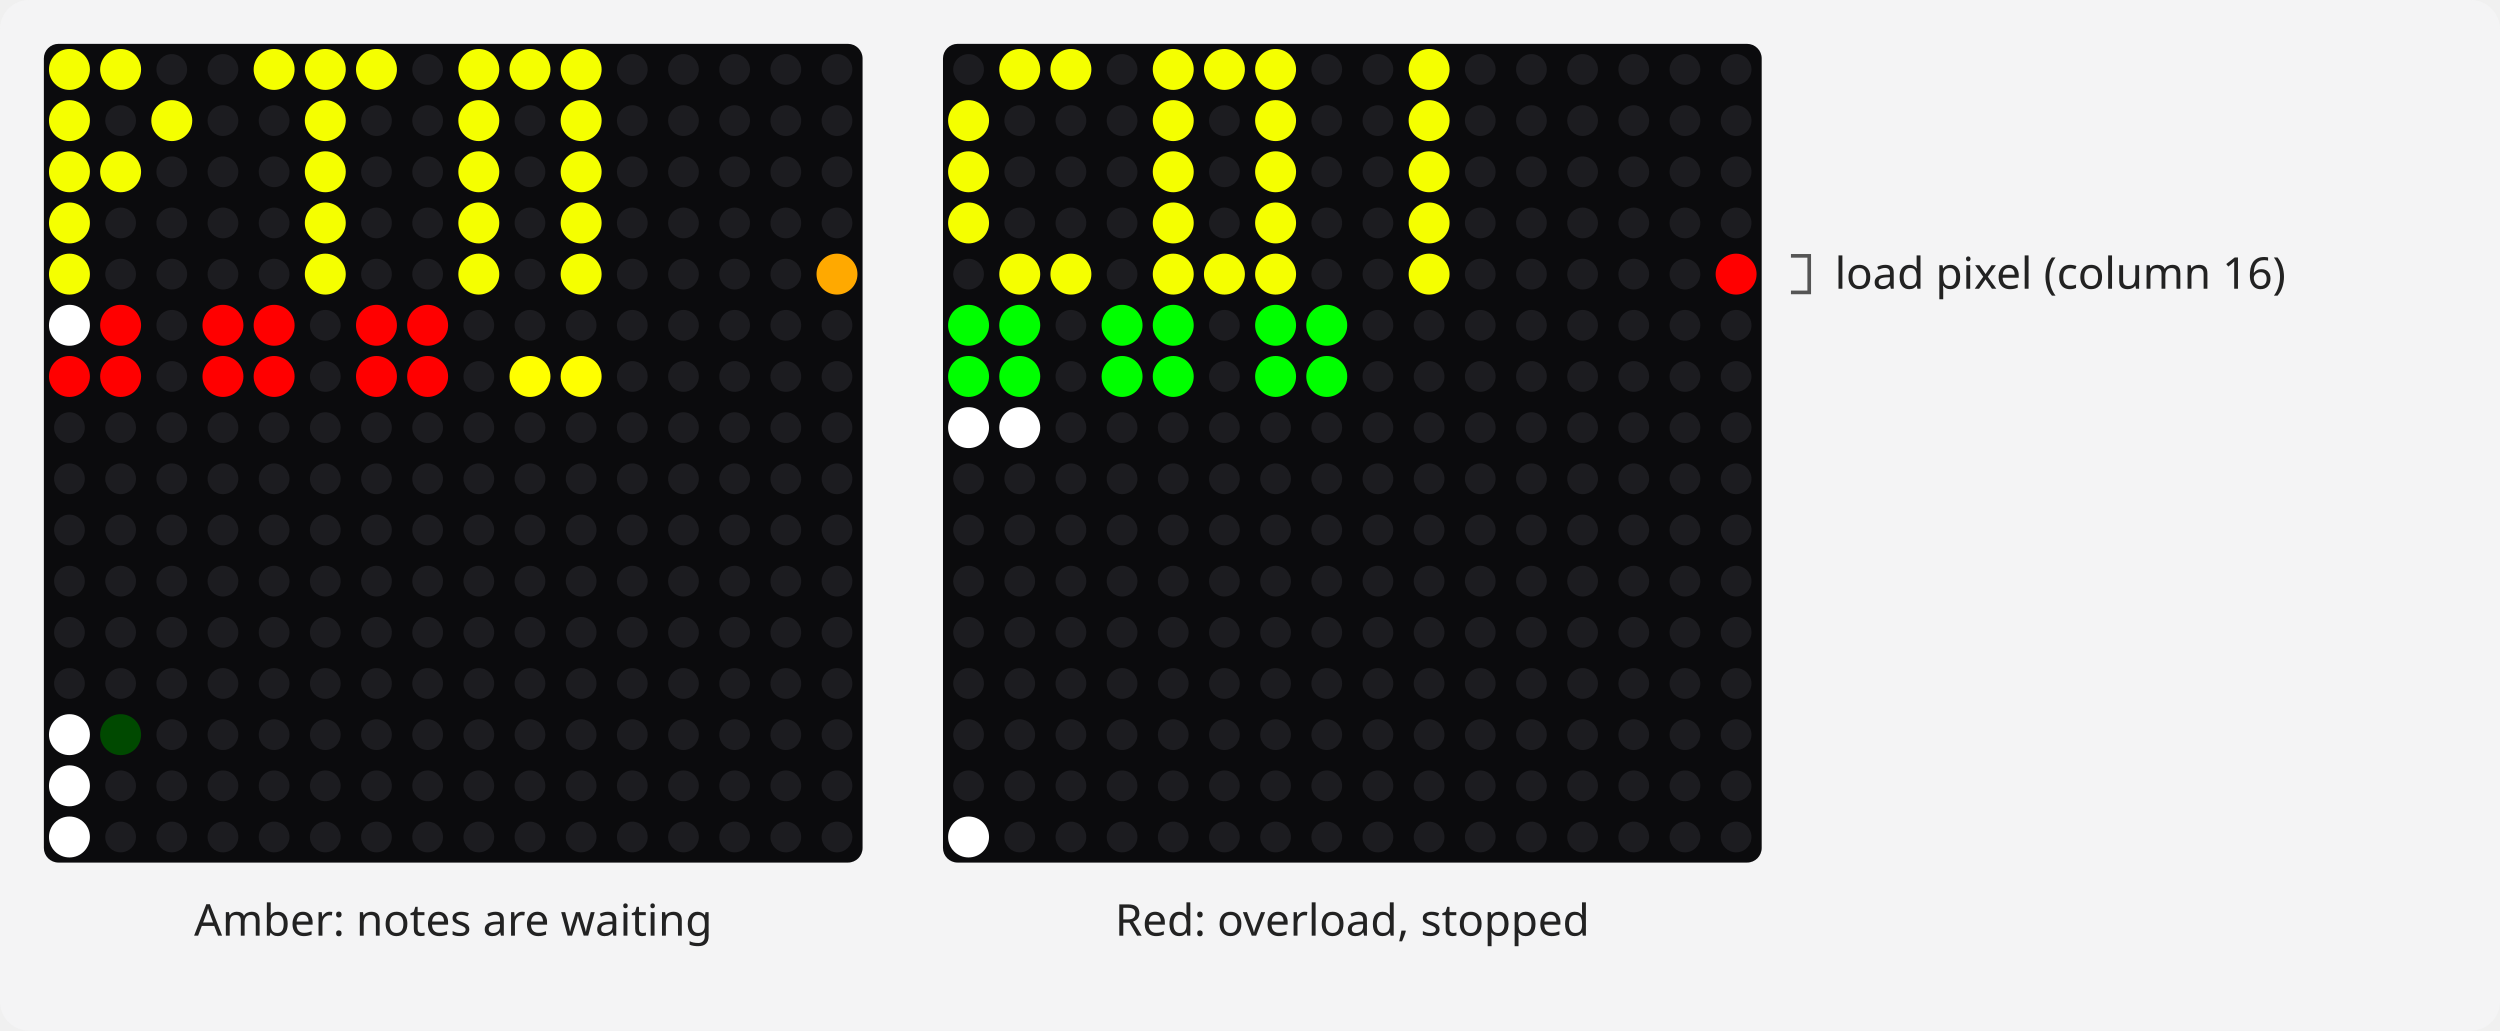
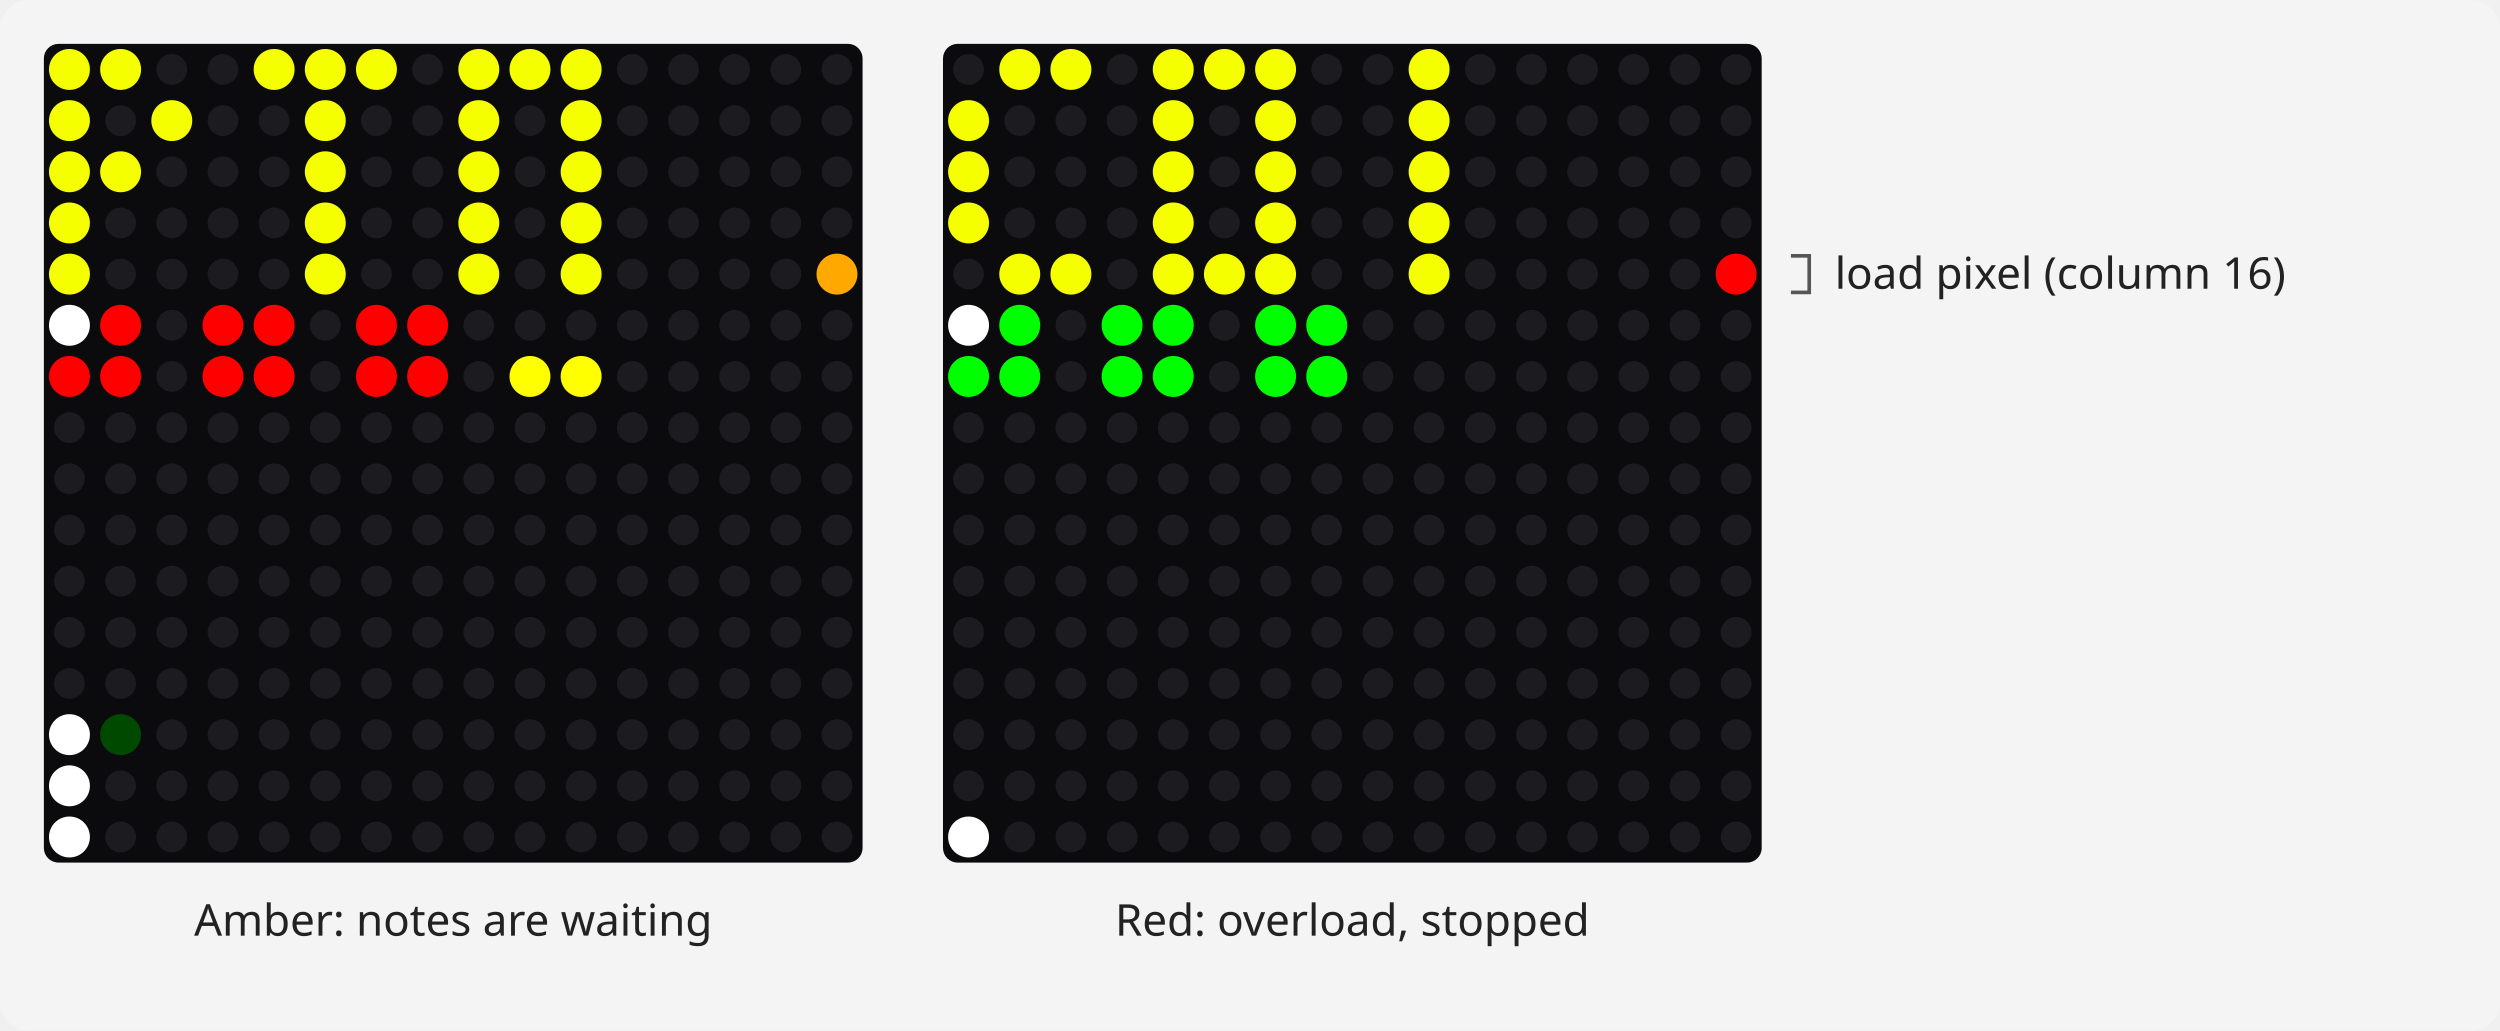
<svg xmlns="http://www.w3.org/2000/svg" width="684" height="282" viewBox="0 0 684 282" font-family="sans-serif" font-size="12">
  <rect width="684" height="282" rx="8" fill="#f4f4f5" />
  <rect x="12" y="12" width="224" height="224" rx="4" fill="#0b0b0d" />
  <circle cx="19" cy="19" r="5.6" fill="#f5ff00" />
  <circle cx="33" cy="19" r="5.6" fill="#f5ff00" />
  <circle cx="47" cy="19" r="4.2" fill="#1c1c20" />
  <circle cx="61" cy="19" r="4.2" fill="#1c1c20" />
  <circle cx="75" cy="19" r="5.6" fill="#f5ff00" />
  <circle cx="89" cy="19" r="5.6" fill="#f5ff00" />
  <circle cx="103" cy="19" r="5.6" fill="#f5ff00" />
  <circle cx="117" cy="19" r="4.2" fill="#1c1c20" />
  <circle cx="131" cy="19" r="5.6" fill="#f5ff00" />
  <circle cx="145" cy="19" r="5.6" fill="#f5ff00" />
  <circle cx="159" cy="19" r="5.6" fill="#f5ff00" />
  <circle cx="173" cy="19" r="4.2" fill="#1c1c20" />
  <circle cx="187" cy="19" r="4.2" fill="#1c1c20" />
  <circle cx="201" cy="19" r="4.2" fill="#1c1c20" />
  <circle cx="215" cy="19" r="4.2" fill="#1c1c20" />
  <circle cx="229" cy="19" r="4.2" fill="#1c1c20" />
  <circle cx="19" cy="33" r="5.6" fill="#f5ff00" />
  <circle cx="33" cy="33" r="4.2" fill="#1c1c20" />
  <circle cx="47" cy="33" r="5.6" fill="#f5ff00" />
  <circle cx="61" cy="33" r="4.2" fill="#1c1c20" />
  <circle cx="75" cy="33" r="4.2" fill="#1c1c20" />
  <circle cx="89" cy="33" r="5.6" fill="#f5ff00" />
  <circle cx="103" cy="33" r="4.2" fill="#1c1c20" />
  <circle cx="117" cy="33" r="4.2" fill="#1c1c20" />
  <circle cx="131" cy="33" r="5.6" fill="#f5ff00" />
  <circle cx="145" cy="33" r="4.2" fill="#1c1c20" />
  <circle cx="159" cy="33" r="5.6" fill="#f5ff00" />
  <circle cx="173" cy="33" r="4.2" fill="#1c1c20" />
  <circle cx="187" cy="33" r="4.2" fill="#1c1c20" />
  <circle cx="201" cy="33" r="4.2" fill="#1c1c20" />
  <circle cx="215" cy="33" r="4.2" fill="#1c1c20" />
  <circle cx="229" cy="33" r="4.2" fill="#1c1c20" />
  <circle cx="19" cy="47" r="5.6" fill="#f5ff00" />
  <circle cx="33" cy="47" r="5.6" fill="#f5ff00" />
  <circle cx="47" cy="47" r="4.2" fill="#1c1c20" />
  <circle cx="61" cy="47" r="4.2" fill="#1c1c20" />
  <circle cx="75" cy="47" r="4.2" fill="#1c1c20" />
  <circle cx="89" cy="47" r="5.6" fill="#f5ff00" />
  <circle cx="103" cy="47" r="4.2" fill="#1c1c20" />
  <circle cx="117" cy="47" r="4.2" fill="#1c1c20" />
  <circle cx="131" cy="47" r="5.6" fill="#f5ff00" />
  <circle cx="145" cy="47" r="4.2" fill="#1c1c20" />
  <circle cx="159" cy="47" r="5.6" fill="#f5ff00" />
  <circle cx="173" cy="47" r="4.2" fill="#1c1c20" />
  <circle cx="187" cy="47" r="4.2" fill="#1c1c20" />
  <circle cx="201" cy="47" r="4.2" fill="#1c1c20" />
  <circle cx="215" cy="47" r="4.2" fill="#1c1c20" />
  <circle cx="229" cy="47" r="4.2" fill="#1c1c20" />
  <circle cx="19" cy="61" r="5.6" fill="#f5ff00" />
  <circle cx="33" cy="61" r="4.2" fill="#1c1c20" />
  <circle cx="47" cy="61" r="4.2" fill="#1c1c20" />
  <circle cx="61" cy="61" r="4.2" fill="#1c1c20" />
  <circle cx="75" cy="61" r="4.2" fill="#1c1c20" />
  <circle cx="89" cy="61" r="5.6" fill="#f5ff00" />
  <circle cx="103" cy="61" r="4.2" fill="#1c1c20" />
  <circle cx="117" cy="61" r="4.2" fill="#1c1c20" />
  <circle cx="131" cy="61" r="5.6" fill="#f5ff00" />
  <circle cx="145" cy="61" r="4.2" fill="#1c1c20" />
  <circle cx="159" cy="61" r="5.6" fill="#f5ff00" />
  <circle cx="173" cy="61" r="4.2" fill="#1c1c20" />
  <circle cx="187" cy="61" r="4.2" fill="#1c1c20" />
  <circle cx="201" cy="61" r="4.2" fill="#1c1c20" />
  <circle cx="215" cy="61" r="4.2" fill="#1c1c20" />
  <circle cx="229" cy="61" r="4.2" fill="#1c1c20" />
  <circle cx="19" cy="75" r="5.6" fill="#f5ff00" />
  <circle cx="33" cy="75" r="4.2" fill="#1c1c20" />
  <circle cx="47" cy="75" r="4.2" fill="#1c1c20" />
  <circle cx="61" cy="75" r="4.2" fill="#1c1c20" />
  <circle cx="75" cy="75" r="4.2" fill="#1c1c20" />
  <circle cx="89" cy="75" r="5.6" fill="#f5ff00" />
  <circle cx="103" cy="75" r="4.2" fill="#1c1c20" />
  <circle cx="117" cy="75" r="4.2" fill="#1c1c20" />
  <circle cx="131" cy="75" r="5.6" fill="#f5ff00" />
  <circle cx="145" cy="75" r="4.2" fill="#1c1c20" />
  <circle cx="159" cy="75" r="5.6" fill="#f5ff00" />
  <circle cx="173" cy="75" r="4.2" fill="#1c1c20" />
  <circle cx="187" cy="75" r="4.2" fill="#1c1c20" />
  <circle cx="201" cy="75" r="4.2" fill="#1c1c20" />
  <circle cx="215" cy="75" r="4.2" fill="#1c1c20" />
  <circle cx="229" cy="75" r="5.6" fill="#ffa900" />
  <circle cx="19" cy="89" r="5.6" fill="#ffffff" />
  <circle cx="33" cy="89" r="5.6" fill="#ff0000" />
  <circle cx="47" cy="89" r="4.2" fill="#1c1c20" />
  <circle cx="61" cy="89" r="5.6" fill="#ff0000" />
  <circle cx="75" cy="89" r="5.6" fill="#ff0000" />
  <circle cx="89" cy="89" r="4.2" fill="#1c1c20" />
  <circle cx="103" cy="89" r="5.6" fill="#ff0000" />
  <circle cx="117" cy="89" r="5.6" fill="#ff0000" />
  <circle cx="131" cy="89" r="4.2" fill="#1c1c20" />
  <circle cx="145" cy="89" r="4.2" fill="#1c1c20" />
  <circle cx="159" cy="89" r="4.2" fill="#1c1c20" />
  <circle cx="173" cy="89" r="4.2" fill="#1c1c20" />
  <circle cx="187" cy="89" r="4.2" fill="#1c1c20" />
  <circle cx="201" cy="89" r="4.2" fill="#1c1c20" />
  <circle cx="215" cy="89" r="4.2" fill="#1c1c20" />
  <circle cx="229" cy="89" r="4.2" fill="#1c1c20" />
  <circle cx="19" cy="103" r="5.6" fill="#ff0000" />
  <circle cx="33" cy="103" r="5.6" fill="#ff0000" />
  <circle cx="47" cy="103" r="4.2" fill="#1c1c20" />
  <circle cx="61" cy="103" r="5.6" fill="#ff0000" />
  <circle cx="75" cy="103" r="5.6" fill="#ff0000" />
  <circle cx="89" cy="103" r="4.2" fill="#1c1c20" />
  <circle cx="103" cy="103" r="5.6" fill="#ff0000" />
  <circle cx="117" cy="103" r="5.6" fill="#ff0000" />
  <circle cx="131" cy="103" r="4.2" fill="#1c1c20" />
  <circle cx="145" cy="103" r="5.6" fill="#ffff00" />
  <circle cx="159" cy="103" r="5.6" fill="#ffff00" />
  <circle cx="173" cy="103" r="4.2" fill="#1c1c20" />
  <circle cx="187" cy="103" r="4.2" fill="#1c1c20" />
  <circle cx="201" cy="103" r="4.2" fill="#1c1c20" />
  <circle cx="215" cy="103" r="4.2" fill="#1c1c20" />
  <circle cx="229" cy="103" r="4.2" fill="#1c1c20" />
  <circle cx="19" cy="117" r="4.2" fill="#1c1c20" />
  <circle cx="33" cy="117" r="4.2" fill="#1c1c20" />
  <circle cx="47" cy="117" r="4.2" fill="#1c1c20" />
  <circle cx="61" cy="117" r="4.2" fill="#1c1c20" />
  <circle cx="75" cy="117" r="4.2" fill="#1c1c20" />
  <circle cx="89" cy="117" r="4.2" fill="#1c1c20" />
  <circle cx="103" cy="117" r="4.2" fill="#1c1c20" />
  <circle cx="117" cy="117" r="4.2" fill="#1c1c20" />
  <circle cx="131" cy="117" r="4.2" fill="#1c1c20" />
  <circle cx="145" cy="117" r="4.2" fill="#1c1c20" />
  <circle cx="159" cy="117" r="4.2" fill="#1c1c20" />
  <circle cx="173" cy="117" r="4.2" fill="#1c1c20" />
  <circle cx="187" cy="117" r="4.2" fill="#1c1c20" />
  <circle cx="201" cy="117" r="4.2" fill="#1c1c20" />
  <circle cx="215" cy="117" r="4.2" fill="#1c1c20" />
  <circle cx="229" cy="117" r="4.2" fill="#1c1c20" />
  <circle cx="19" cy="131" r="4.2" fill="#1c1c20" />
  <circle cx="33" cy="131" r="4.2" fill="#1c1c20" />
  <circle cx="47" cy="131" r="4.2" fill="#1c1c20" />
  <circle cx="61" cy="131" r="4.2" fill="#1c1c20" />
  <circle cx="75" cy="131" r="4.2" fill="#1c1c20" />
  <circle cx="89" cy="131" r="4.2" fill="#1c1c20" />
  <circle cx="103" cy="131" r="4.2" fill="#1c1c20" />
  <circle cx="117" cy="131" r="4.2" fill="#1c1c20" />
  <circle cx="131" cy="131" r="4.2" fill="#1c1c20" />
  <circle cx="145" cy="131" r="4.2" fill="#1c1c20" />
  <circle cx="159" cy="131" r="4.2" fill="#1c1c20" />
  <circle cx="173" cy="131" r="4.2" fill="#1c1c20" />
  <circle cx="187" cy="131" r="4.2" fill="#1c1c20" />
  <circle cx="201" cy="131" r="4.2" fill="#1c1c20" />
  <circle cx="215" cy="131" r="4.2" fill="#1c1c20" />
  <circle cx="229" cy="131" r="4.2" fill="#1c1c20" />
  <circle cx="19" cy="145" r="4.2" fill="#1c1c20" />
  <circle cx="33" cy="145" r="4.2" fill="#1c1c20" />
  <circle cx="47" cy="145" r="4.2" fill="#1c1c20" />
  <circle cx="61" cy="145" r="4.2" fill="#1c1c20" />
  <circle cx="75" cy="145" r="4.2" fill="#1c1c20" />
  <circle cx="89" cy="145" r="4.2" fill="#1c1c20" />
  <circle cx="103" cy="145" r="4.2" fill="#1c1c20" />
  <circle cx="117" cy="145" r="4.2" fill="#1c1c20" />
  <circle cx="131" cy="145" r="4.2" fill="#1c1c20" />
  <circle cx="145" cy="145" r="4.2" fill="#1c1c20" />
  <circle cx="159" cy="145" r="4.2" fill="#1c1c20" />
  <circle cx="173" cy="145" r="4.2" fill="#1c1c20" />
  <circle cx="187" cy="145" r="4.2" fill="#1c1c20" />
  <circle cx="201" cy="145" r="4.2" fill="#1c1c20" />
  <circle cx="215" cy="145" r="4.2" fill="#1c1c20" />
  <circle cx="229" cy="145" r="4.2" fill="#1c1c20" />
  <circle cx="19" cy="159" r="4.2" fill="#1c1c20" />
  <circle cx="33" cy="159" r="4.2" fill="#1c1c20" />
  <circle cx="47" cy="159" r="4.2" fill="#1c1c20" />
  <circle cx="61" cy="159" r="4.2" fill="#1c1c20" />
  <circle cx="75" cy="159" r="4.2" fill="#1c1c20" />
  <circle cx="89" cy="159" r="4.2" fill="#1c1c20" />
  <circle cx="103" cy="159" r="4.2" fill="#1c1c20" />
  <circle cx="117" cy="159" r="4.2" fill="#1c1c20" />
  <circle cx="131" cy="159" r="4.2" fill="#1c1c20" />
  <circle cx="145" cy="159" r="4.2" fill="#1c1c20" />
  <circle cx="159" cy="159" r="4.2" fill="#1c1c20" />
  <circle cx="173" cy="159" r="4.2" fill="#1c1c20" />
  <circle cx="187" cy="159" r="4.2" fill="#1c1c20" />
  <circle cx="201" cy="159" r="4.2" fill="#1c1c20" />
  <circle cx="215" cy="159" r="4.2" fill="#1c1c20" />
  <circle cx="229" cy="159" r="4.2" fill="#1c1c20" />
  <circle cx="19" cy="173" r="4.2" fill="#1c1c20" />
  <circle cx="33" cy="173" r="4.2" fill="#1c1c20" />
  <circle cx="47" cy="173" r="4.2" fill="#1c1c20" />
  <circle cx="61" cy="173" r="4.2" fill="#1c1c20" />
  <circle cx="75" cy="173" r="4.2" fill="#1c1c20" />
  <circle cx="89" cy="173" r="4.2" fill="#1c1c20" />
  <circle cx="103" cy="173" r="4.2" fill="#1c1c20" />
  <circle cx="117" cy="173" r="4.2" fill="#1c1c20" />
  <circle cx="131" cy="173" r="4.2" fill="#1c1c20" />
  <circle cx="145" cy="173" r="4.2" fill="#1c1c20" />
  <circle cx="159" cy="173" r="4.2" fill="#1c1c20" />
  <circle cx="173" cy="173" r="4.2" fill="#1c1c20" />
  <circle cx="187" cy="173" r="4.2" fill="#1c1c20" />
  <circle cx="201" cy="173" r="4.2" fill="#1c1c20" />
  <circle cx="215" cy="173" r="4.2" fill="#1c1c20" />
  <circle cx="229" cy="173" r="4.2" fill="#1c1c20" />
  <circle cx="19" cy="187" r="4.2" fill="#1c1c20" />
  <circle cx="33" cy="187" r="4.2" fill="#1c1c20" />
  <circle cx="47" cy="187" r="4.2" fill="#1c1c20" />
  <circle cx="61" cy="187" r="4.2" fill="#1c1c20" />
  <circle cx="75" cy="187" r="4.2" fill="#1c1c20" />
  <circle cx="89" cy="187" r="4.2" fill="#1c1c20" />
  <circle cx="103" cy="187" r="4.2" fill="#1c1c20" />
  <circle cx="117" cy="187" r="4.2" fill="#1c1c20" />
  <circle cx="131" cy="187" r="4.2" fill="#1c1c20" />
  <circle cx="145" cy="187" r="4.2" fill="#1c1c20" />
  <circle cx="159" cy="187" r="4.2" fill="#1c1c20" />
  <circle cx="173" cy="187" r="4.2" fill="#1c1c20" />
  <circle cx="187" cy="187" r="4.2" fill="#1c1c20" />
  <circle cx="201" cy="187" r="4.2" fill="#1c1c20" />
  <circle cx="215" cy="187" r="4.2" fill="#1c1c20" />
  <circle cx="229" cy="187" r="4.2" fill="#1c1c20" />
  <circle cx="19" cy="201" r="5.6" fill="#ffffff" />
  <circle cx="33" cy="201" r="5.6" fill="#004900" />
  <circle cx="47" cy="201" r="4.2" fill="#1c1c20" />
  <circle cx="61" cy="201" r="4.2" fill="#1c1c20" />
  <circle cx="75" cy="201" r="4.2" fill="#1c1c20" />
  <circle cx="89" cy="201" r="4.2" fill="#1c1c20" />
  <circle cx="103" cy="201" r="4.2" fill="#1c1c20" />
  <circle cx="117" cy="201" r="4.2" fill="#1c1c20" />
  <circle cx="131" cy="201" r="4.2" fill="#1c1c20" />
  <circle cx="145" cy="201" r="4.2" fill="#1c1c20" />
  <circle cx="159" cy="201" r="4.2" fill="#1c1c20" />
  <circle cx="173" cy="201" r="4.2" fill="#1c1c20" />
  <circle cx="187" cy="201" r="4.2" fill="#1c1c20" />
  <circle cx="201" cy="201" r="4.2" fill="#1c1c20" />
  <circle cx="215" cy="201" r="4.2" fill="#1c1c20" />
  <circle cx="229" cy="201" r="4.2" fill="#1c1c20" />
  <circle cx="19" cy="215" r="5.6" fill="#ffffff" />
  <circle cx="33" cy="215" r="4.2" fill="#1c1c20" />
  <circle cx="47" cy="215" r="4.2" fill="#1c1c20" />
  <circle cx="61" cy="215" r="4.2" fill="#1c1c20" />
  <circle cx="75" cy="215" r="4.2" fill="#1c1c20" />
  <circle cx="89" cy="215" r="4.2" fill="#1c1c20" />
  <circle cx="103" cy="215" r="4.2" fill="#1c1c20" />
  <circle cx="117" cy="215" r="4.2" fill="#1c1c20" />
  <circle cx="131" cy="215" r="4.2" fill="#1c1c20" />
  <circle cx="145" cy="215" r="4.2" fill="#1c1c20" />
  <circle cx="159" cy="215" r="4.2" fill="#1c1c20" />
  <circle cx="173" cy="215" r="4.2" fill="#1c1c20" />
  <circle cx="187" cy="215" r="4.2" fill="#1c1c20" />
  <circle cx="201" cy="215" r="4.2" fill="#1c1c20" />
  <circle cx="215" cy="215" r="4.2" fill="#1c1c20" />
  <circle cx="229" cy="215" r="4.2" fill="#1c1c20" />
  <circle cx="19" cy="229" r="5.6" fill="#ffffff" />
  <circle cx="33" cy="229" r="4.2" fill="#1c1c20" />
  <circle cx="47" cy="229" r="4.2" fill="#1c1c20" />
  <circle cx="61" cy="229" r="4.2" fill="#1c1c20" />
  <circle cx="75" cy="229" r="4.2" fill="#1c1c20" />
  <circle cx="89" cy="229" r="4.2" fill="#1c1c20" />
  <circle cx="103" cy="229" r="4.2" fill="#1c1c20" />
  <circle cx="117" cy="229" r="4.2" fill="#1c1c20" />
  <circle cx="131" cy="229" r="4.2" fill="#1c1c20" />
  <circle cx="145" cy="229" r="4.2" fill="#1c1c20" />
  <circle cx="159" cy="229" r="4.2" fill="#1c1c20" />
  <circle cx="173" cy="229" r="4.2" fill="#1c1c20" />
  <circle cx="187" cy="229" r="4.2" fill="#1c1c20" />
  <circle cx="201" cy="229" r="4.2" fill="#1c1c20" />
  <circle cx="215" cy="229" r="4.2" fill="#1c1c20" />
  <circle cx="229" cy="229" r="4.2" fill="#1c1c20" />
  <text x="124" y="256" text-anchor="middle" fill="#222">Amber: notes are waiting</text>
  <rect x="258" y="12" width="224" height="224" rx="4" fill="#0b0b0d" />
  <circle cx="265" cy="19" r="4.2" fill="#1c1c20" />
  <circle cx="279" cy="19" r="5.6" fill="#f5ff00" />
  <circle cx="293" cy="19" r="5.6" fill="#f5ff00" />
  <circle cx="307" cy="19" r="4.2" fill="#1c1c20" />
  <circle cx="321" cy="19" r="5.6" fill="#f5ff00" />
  <circle cx="335" cy="19" r="5.6" fill="#f5ff00" />
  <circle cx="349" cy="19" r="5.6" fill="#f5ff00" />
  <circle cx="363" cy="19" r="4.2" fill="#1c1c20" />
  <circle cx="377" cy="19" r="4.2" fill="#1c1c20" />
  <circle cx="391" cy="19" r="5.6" fill="#f5ff00" />
  <circle cx="405" cy="19" r="4.2" fill="#1c1c20" />
  <circle cx="419" cy="19" r="4.2" fill="#1c1c20" />
  <circle cx="433" cy="19" r="4.2" fill="#1c1c20" />
  <circle cx="447" cy="19" r="4.2" fill="#1c1c20" />
  <circle cx="461" cy="19" r="4.2" fill="#1c1c20" />
  <circle cx="475" cy="19" r="4.2" fill="#1c1c20" />
  <circle cx="265" cy="33" r="5.6" fill="#f5ff00" />
  <circle cx="279" cy="33" r="4.2" fill="#1c1c20" />
  <circle cx="293" cy="33" r="4.2" fill="#1c1c20" />
  <circle cx="307" cy="33" r="4.2" fill="#1c1c20" />
  <circle cx="321" cy="33" r="5.6" fill="#f5ff00" />
  <circle cx="335" cy="33" r="4.2" fill="#1c1c20" />
  <circle cx="349" cy="33" r="5.6" fill="#f5ff00" />
  <circle cx="363" cy="33" r="4.2" fill="#1c1c20" />
  <circle cx="377" cy="33" r="4.2" fill="#1c1c20" />
  <circle cx="391" cy="33" r="5.6" fill="#f5ff00" />
  <circle cx="405" cy="33" r="4.2" fill="#1c1c20" />
  <circle cx="419" cy="33" r="4.2" fill="#1c1c20" />
  <circle cx="433" cy="33" r="4.2" fill="#1c1c20" />
  <circle cx="447" cy="33" r="4.2" fill="#1c1c20" />
  <circle cx="461" cy="33" r="4.2" fill="#1c1c20" />
  <circle cx="475" cy="33" r="4.2" fill="#1c1c20" />
  <circle cx="265" cy="47" r="5.6" fill="#f5ff00" />
  <circle cx="279" cy="47" r="4.2" fill="#1c1c20" />
  <circle cx="293" cy="47" r="4.2" fill="#1c1c20" />
  <circle cx="307" cy="47" r="4.2" fill="#1c1c20" />
  <circle cx="321" cy="47" r="5.6" fill="#f5ff00" />
  <circle cx="335" cy="47" r="4.2" fill="#1c1c20" />
  <circle cx="349" cy="47" r="5.6" fill="#f5ff00" />
  <circle cx="363" cy="47" r="4.2" fill="#1c1c20" />
  <circle cx="377" cy="47" r="4.2" fill="#1c1c20" />
  <circle cx="391" cy="47" r="5.6" fill="#f5ff00" />
  <circle cx="405" cy="47" r="4.2" fill="#1c1c20" />
  <circle cx="419" cy="47" r="4.2" fill="#1c1c20" />
  <circle cx="433" cy="47" r="4.2" fill="#1c1c20" />
  <circle cx="447" cy="47" r="4.2" fill="#1c1c20" />
  <circle cx="461" cy="47" r="4.2" fill="#1c1c20" />
  <circle cx="475" cy="47" r="4.2" fill="#1c1c20" />
  <circle cx="265" cy="61" r="5.6" fill="#f5ff00" />
  <circle cx="279" cy="61" r="4.2" fill="#1c1c20" />
  <circle cx="293" cy="61" r="4.2" fill="#1c1c20" />
  <circle cx="307" cy="61" r="4.2" fill="#1c1c20" />
  <circle cx="321" cy="61" r="5.6" fill="#f5ff00" />
  <circle cx="335" cy="61" r="4.2" fill="#1c1c20" />
  <circle cx="349" cy="61" r="5.6" fill="#f5ff00" />
  <circle cx="363" cy="61" r="4.2" fill="#1c1c20" />
  <circle cx="377" cy="61" r="4.2" fill="#1c1c20" />
  <circle cx="391" cy="61" r="5.6" fill="#f5ff00" />
  <circle cx="405" cy="61" r="4.2" fill="#1c1c20" />
  <circle cx="419" cy="61" r="4.2" fill="#1c1c20" />
  <circle cx="433" cy="61" r="4.2" fill="#1c1c20" />
  <circle cx="447" cy="61" r="4.2" fill="#1c1c20" />
  <circle cx="461" cy="61" r="4.2" fill="#1c1c20" />
  <circle cx="475" cy="61" r="4.2" fill="#1c1c20" />
  <circle cx="265" cy="75" r="4.2" fill="#1c1c20" />
  <circle cx="279" cy="75" r="5.6" fill="#f5ff00" />
  <circle cx="293" cy="75" r="5.6" fill="#f5ff00" />
  <circle cx="307" cy="75" r="4.2" fill="#1c1c20" />
  <circle cx="321" cy="75" r="5.6" fill="#f5ff00" />
  <circle cx="335" cy="75" r="5.6" fill="#f5ff00" />
  <circle cx="349" cy="75" r="5.6" fill="#f5ff00" />
  <circle cx="363" cy="75" r="4.2" fill="#1c1c20" />
  <circle cx="377" cy="75" r="4.2" fill="#1c1c20" />
  <circle cx="391" cy="75" r="5.6" fill="#f5ff00" />
  <circle cx="405" cy="75" r="4.2" fill="#1c1c20" />
  <circle cx="419" cy="75" r="4.2" fill="#1c1c20" />
  <circle cx="433" cy="75" r="4.2" fill="#1c1c20" />
  <circle cx="447" cy="75" r="4.2" fill="#1c1c20" />
  <circle cx="461" cy="75" r="4.2" fill="#1c1c20" />
  <circle cx="475" cy="75" r="5.6" fill="#ff0000" />
-   <circle cx="265" cy="89" r="5.6" fill="#00ff00" />
+   <circle cx="265" cy="89" r="5.6" fill="#ffffff" />
  <circle cx="279" cy="89" r="5.6" fill="#00ff00" />
  <circle cx="293" cy="89" r="4.2" fill="#1c1c20" />
  <circle cx="307" cy="89" r="5.6" fill="#00ff00" />
  <circle cx="321" cy="89" r="5.6" fill="#00ff00" />
  <circle cx="335" cy="89" r="4.2" fill="#1c1c20" />
  <circle cx="349" cy="89" r="5.6" fill="#00ff00" />
  <circle cx="363" cy="89" r="5.6" fill="#00ff00" />
  <circle cx="377" cy="89" r="4.2" fill="#1c1c20" />
  <circle cx="391" cy="89" r="4.2" fill="#1c1c20" />
  <circle cx="405" cy="89" r="4.2" fill="#1c1c20" />
  <circle cx="419" cy="89" r="4.2" fill="#1c1c20" />
  <circle cx="433" cy="89" r="4.2" fill="#1c1c20" />
  <circle cx="447" cy="89" r="4.2" fill="#1c1c20" />
  <circle cx="461" cy="89" r="4.2" fill="#1c1c20" />
  <circle cx="475" cy="89" r="4.2" fill="#1c1c20" />
  <circle cx="265" cy="103" r="5.6" fill="#00ff00" />
  <circle cx="279" cy="103" r="5.6" fill="#00ff00" />
  <circle cx="293" cy="103" r="4.2" fill="#1c1c20" />
  <circle cx="307" cy="103" r="5.6" fill="#00ff00" />
  <circle cx="321" cy="103" r="5.6" fill="#00ff00" />
  <circle cx="335" cy="103" r="4.2" fill="#1c1c20" />
  <circle cx="349" cy="103" r="5.6" fill="#00ff00" />
  <circle cx="363" cy="103" r="5.6" fill="#00ff00" />
  <circle cx="377" cy="103" r="4.2" fill="#1c1c20" />
  <circle cx="391" cy="103" r="4.2" fill="#1c1c20" />
  <circle cx="405" cy="103" r="4.2" fill="#1c1c20" />
  <circle cx="419" cy="103" r="4.2" fill="#1c1c20" />
  <circle cx="433" cy="103" r="4.2" fill="#1c1c20" />
  <circle cx="447" cy="103" r="4.2" fill="#1c1c20" />
  <circle cx="461" cy="103" r="4.2" fill="#1c1c20" />
  <circle cx="475" cy="103" r="4.2" fill="#1c1c20" />
-   <circle cx="265" cy="117" r="5.6" fill="#ffffff" />
-   <circle cx="279" cy="117" r="5.6" fill="#ffffff" />
+   <circle cx="265" cy="117" r="4.2" fill="#1c1c20" />
+   <circle cx="279" cy="117" r="4.2" fill="#1c1c20" />
  <circle cx="293" cy="117" r="4.2" fill="#1c1c20" />
  <circle cx="307" cy="117" r="4.2" fill="#1c1c20" />
  <circle cx="321" cy="117" r="4.2" fill="#1c1c20" />
  <circle cx="335" cy="117" r="4.2" fill="#1c1c20" />
  <circle cx="349" cy="117" r="4.2" fill="#1c1c20" />
  <circle cx="363" cy="117" r="4.2" fill="#1c1c20" />
  <circle cx="377" cy="117" r="4.2" fill="#1c1c20" />
  <circle cx="391" cy="117" r="4.2" fill="#1c1c20" />
  <circle cx="405" cy="117" r="4.2" fill="#1c1c20" />
  <circle cx="419" cy="117" r="4.2" fill="#1c1c20" />
  <circle cx="433" cy="117" r="4.2" fill="#1c1c20" />
  <circle cx="447" cy="117" r="4.2" fill="#1c1c20" />
  <circle cx="461" cy="117" r="4.2" fill="#1c1c20" />
  <circle cx="475" cy="117" r="4.2" fill="#1c1c20" />
  <circle cx="265" cy="131" r="4.2" fill="#1c1c20" />
  <circle cx="279" cy="131" r="4.2" fill="#1c1c20" />
  <circle cx="293" cy="131" r="4.2" fill="#1c1c20" />
  <circle cx="307" cy="131" r="4.2" fill="#1c1c20" />
  <circle cx="321" cy="131" r="4.2" fill="#1c1c20" />
  <circle cx="335" cy="131" r="4.2" fill="#1c1c20" />
  <circle cx="349" cy="131" r="4.2" fill="#1c1c20" />
  <circle cx="363" cy="131" r="4.2" fill="#1c1c20" />
  <circle cx="377" cy="131" r="4.2" fill="#1c1c20" />
  <circle cx="391" cy="131" r="4.2" fill="#1c1c20" />
  <circle cx="405" cy="131" r="4.2" fill="#1c1c20" />
  <circle cx="419" cy="131" r="4.2" fill="#1c1c20" />
  <circle cx="433" cy="131" r="4.2" fill="#1c1c20" />
  <circle cx="447" cy="131" r="4.2" fill="#1c1c20" />
  <circle cx="461" cy="131" r="4.2" fill="#1c1c20" />
  <circle cx="475" cy="131" r="4.2" fill="#1c1c20" />
  <circle cx="265" cy="145" r="4.2" fill="#1c1c20" />
  <circle cx="279" cy="145" r="4.2" fill="#1c1c20" />
  <circle cx="293" cy="145" r="4.2" fill="#1c1c20" />
  <circle cx="307" cy="145" r="4.2" fill="#1c1c20" />
  <circle cx="321" cy="145" r="4.2" fill="#1c1c20" />
  <circle cx="335" cy="145" r="4.2" fill="#1c1c20" />
  <circle cx="349" cy="145" r="4.2" fill="#1c1c20" />
  <circle cx="363" cy="145" r="4.2" fill="#1c1c20" />
  <circle cx="377" cy="145" r="4.2" fill="#1c1c20" />
  <circle cx="391" cy="145" r="4.2" fill="#1c1c20" />
  <circle cx="405" cy="145" r="4.2" fill="#1c1c20" />
  <circle cx="419" cy="145" r="4.2" fill="#1c1c20" />
  <circle cx="433" cy="145" r="4.2" fill="#1c1c20" />
  <circle cx="447" cy="145" r="4.2" fill="#1c1c20" />
  <circle cx="461" cy="145" r="4.2" fill="#1c1c20" />
  <circle cx="475" cy="145" r="4.2" fill="#1c1c20" />
  <circle cx="265" cy="159" r="4.2" fill="#1c1c20" />
  <circle cx="279" cy="159" r="4.2" fill="#1c1c20" />
  <circle cx="293" cy="159" r="4.2" fill="#1c1c20" />
  <circle cx="307" cy="159" r="4.2" fill="#1c1c20" />
  <circle cx="321" cy="159" r="4.2" fill="#1c1c20" />
  <circle cx="335" cy="159" r="4.2" fill="#1c1c20" />
  <circle cx="349" cy="159" r="4.2" fill="#1c1c20" />
  <circle cx="363" cy="159" r="4.2" fill="#1c1c20" />
  <circle cx="377" cy="159" r="4.2" fill="#1c1c20" />
  <circle cx="391" cy="159" r="4.2" fill="#1c1c20" />
  <circle cx="405" cy="159" r="4.2" fill="#1c1c20" />
  <circle cx="419" cy="159" r="4.2" fill="#1c1c20" />
  <circle cx="433" cy="159" r="4.2" fill="#1c1c20" />
  <circle cx="447" cy="159" r="4.2" fill="#1c1c20" />
  <circle cx="461" cy="159" r="4.2" fill="#1c1c20" />
  <circle cx="475" cy="159" r="4.2" fill="#1c1c20" />
  <circle cx="265" cy="173" r="4.2" fill="#1c1c20" />
  <circle cx="279" cy="173" r="4.2" fill="#1c1c20" />
  <circle cx="293" cy="173" r="4.2" fill="#1c1c20" />
  <circle cx="307" cy="173" r="4.2" fill="#1c1c20" />
  <circle cx="321" cy="173" r="4.2" fill="#1c1c20" />
  <circle cx="335" cy="173" r="4.2" fill="#1c1c20" />
  <circle cx="349" cy="173" r="4.2" fill="#1c1c20" />
  <circle cx="363" cy="173" r="4.2" fill="#1c1c20" />
  <circle cx="377" cy="173" r="4.2" fill="#1c1c20" />
  <circle cx="391" cy="173" r="4.2" fill="#1c1c20" />
  <circle cx="405" cy="173" r="4.2" fill="#1c1c20" />
  <circle cx="419" cy="173" r="4.2" fill="#1c1c20" />
  <circle cx="433" cy="173" r="4.2" fill="#1c1c20" />
  <circle cx="447" cy="173" r="4.2" fill="#1c1c20" />
  <circle cx="461" cy="173" r="4.2" fill="#1c1c20" />
  <circle cx="475" cy="173" r="4.2" fill="#1c1c20" />
  <circle cx="265" cy="187" r="4.2" fill="#1c1c20" />
  <circle cx="279" cy="187" r="4.2" fill="#1c1c20" />
  <circle cx="293" cy="187" r="4.2" fill="#1c1c20" />
  <circle cx="307" cy="187" r="4.2" fill="#1c1c20" />
  <circle cx="321" cy="187" r="4.2" fill="#1c1c20" />
  <circle cx="335" cy="187" r="4.2" fill="#1c1c20" />
  <circle cx="349" cy="187" r="4.2" fill="#1c1c20" />
  <circle cx="363" cy="187" r="4.2" fill="#1c1c20" />
  <circle cx="377" cy="187" r="4.2" fill="#1c1c20" />
  <circle cx="391" cy="187" r="4.2" fill="#1c1c20" />
  <circle cx="405" cy="187" r="4.2" fill="#1c1c20" />
  <circle cx="419" cy="187" r="4.2" fill="#1c1c20" />
  <circle cx="433" cy="187" r="4.2" fill="#1c1c20" />
  <circle cx="447" cy="187" r="4.2" fill="#1c1c20" />
  <circle cx="461" cy="187" r="4.2" fill="#1c1c20" />
  <circle cx="475" cy="187" r="4.2" fill="#1c1c20" />
  <circle cx="265" cy="201" r="4.2" fill="#1c1c20" />
  <circle cx="279" cy="201" r="4.2" fill="#1c1c20" />
  <circle cx="293" cy="201" r="4.2" fill="#1c1c20" />
  <circle cx="307" cy="201" r="4.2" fill="#1c1c20" />
  <circle cx="321" cy="201" r="4.2" fill="#1c1c20" />
  <circle cx="335" cy="201" r="4.2" fill="#1c1c20" />
  <circle cx="349" cy="201" r="4.2" fill="#1c1c20" />
  <circle cx="363" cy="201" r="4.2" fill="#1c1c20" />
  <circle cx="377" cy="201" r="4.2" fill="#1c1c20" />
  <circle cx="391" cy="201" r="4.2" fill="#1c1c20" />
  <circle cx="405" cy="201" r="4.2" fill="#1c1c20" />
  <circle cx="419" cy="201" r="4.2" fill="#1c1c20" />
  <circle cx="433" cy="201" r="4.2" fill="#1c1c20" />
  <circle cx="447" cy="201" r="4.2" fill="#1c1c20" />
  <circle cx="461" cy="201" r="4.2" fill="#1c1c20" />
  <circle cx="475" cy="201" r="4.2" fill="#1c1c20" />
  <circle cx="265" cy="215" r="4.2" fill="#1c1c20" />
  <circle cx="279" cy="215" r="4.2" fill="#1c1c20" />
  <circle cx="293" cy="215" r="4.2" fill="#1c1c20" />
  <circle cx="307" cy="215" r="4.2" fill="#1c1c20" />
  <circle cx="321" cy="215" r="4.2" fill="#1c1c20" />
  <circle cx="335" cy="215" r="4.2" fill="#1c1c20" />
  <circle cx="349" cy="215" r="4.2" fill="#1c1c20" />
  <circle cx="363" cy="215" r="4.2" fill="#1c1c20" />
  <circle cx="377" cy="215" r="4.2" fill="#1c1c20" />
  <circle cx="391" cy="215" r="4.2" fill="#1c1c20" />
  <circle cx="405" cy="215" r="4.2" fill="#1c1c20" />
  <circle cx="419" cy="215" r="4.2" fill="#1c1c20" />
  <circle cx="433" cy="215" r="4.2" fill="#1c1c20" />
  <circle cx="447" cy="215" r="4.2" fill="#1c1c20" />
  <circle cx="461" cy="215" r="4.2" fill="#1c1c20" />
  <circle cx="475" cy="215" r="4.2" fill="#1c1c20" />
  <circle cx="265" cy="229" r="5.6" fill="#ffffff" />
  <circle cx="279" cy="229" r="4.2" fill="#1c1c20" />
  <circle cx="293" cy="229" r="4.2" fill="#1c1c20" />
  <circle cx="307" cy="229" r="4.2" fill="#1c1c20" />
  <circle cx="321" cy="229" r="4.2" fill="#1c1c20" />
  <circle cx="335" cy="229" r="4.2" fill="#1c1c20" />
  <circle cx="349" cy="229" r="4.2" fill="#1c1c20" />
  <circle cx="363" cy="229" r="4.2" fill="#1c1c20" />
  <circle cx="377" cy="229" r="4.2" fill="#1c1c20" />
  <circle cx="391" cy="229" r="4.2" fill="#1c1c20" />
  <circle cx="405" cy="229" r="4.2" fill="#1c1c20" />
  <circle cx="419" cy="229" r="4.2" fill="#1c1c20" />
  <circle cx="433" cy="229" r="4.2" fill="#1c1c20" />
  <circle cx="447" cy="229" r="4.2" fill="#1c1c20" />
  <circle cx="461" cy="229" r="4.2" fill="#1c1c20" />
  <circle cx="475" cy="229" r="4.2" fill="#1c1c20" />
  <text x="370" y="256" text-anchor="middle" fill="#222">Red: overload, stopped</text>
  <path d="M490 70 h5 V80 h-5" fill="none" stroke="#555" />
  <text x="502" y="79" fill="#222">load pixel (column 16)</text>
</svg>
